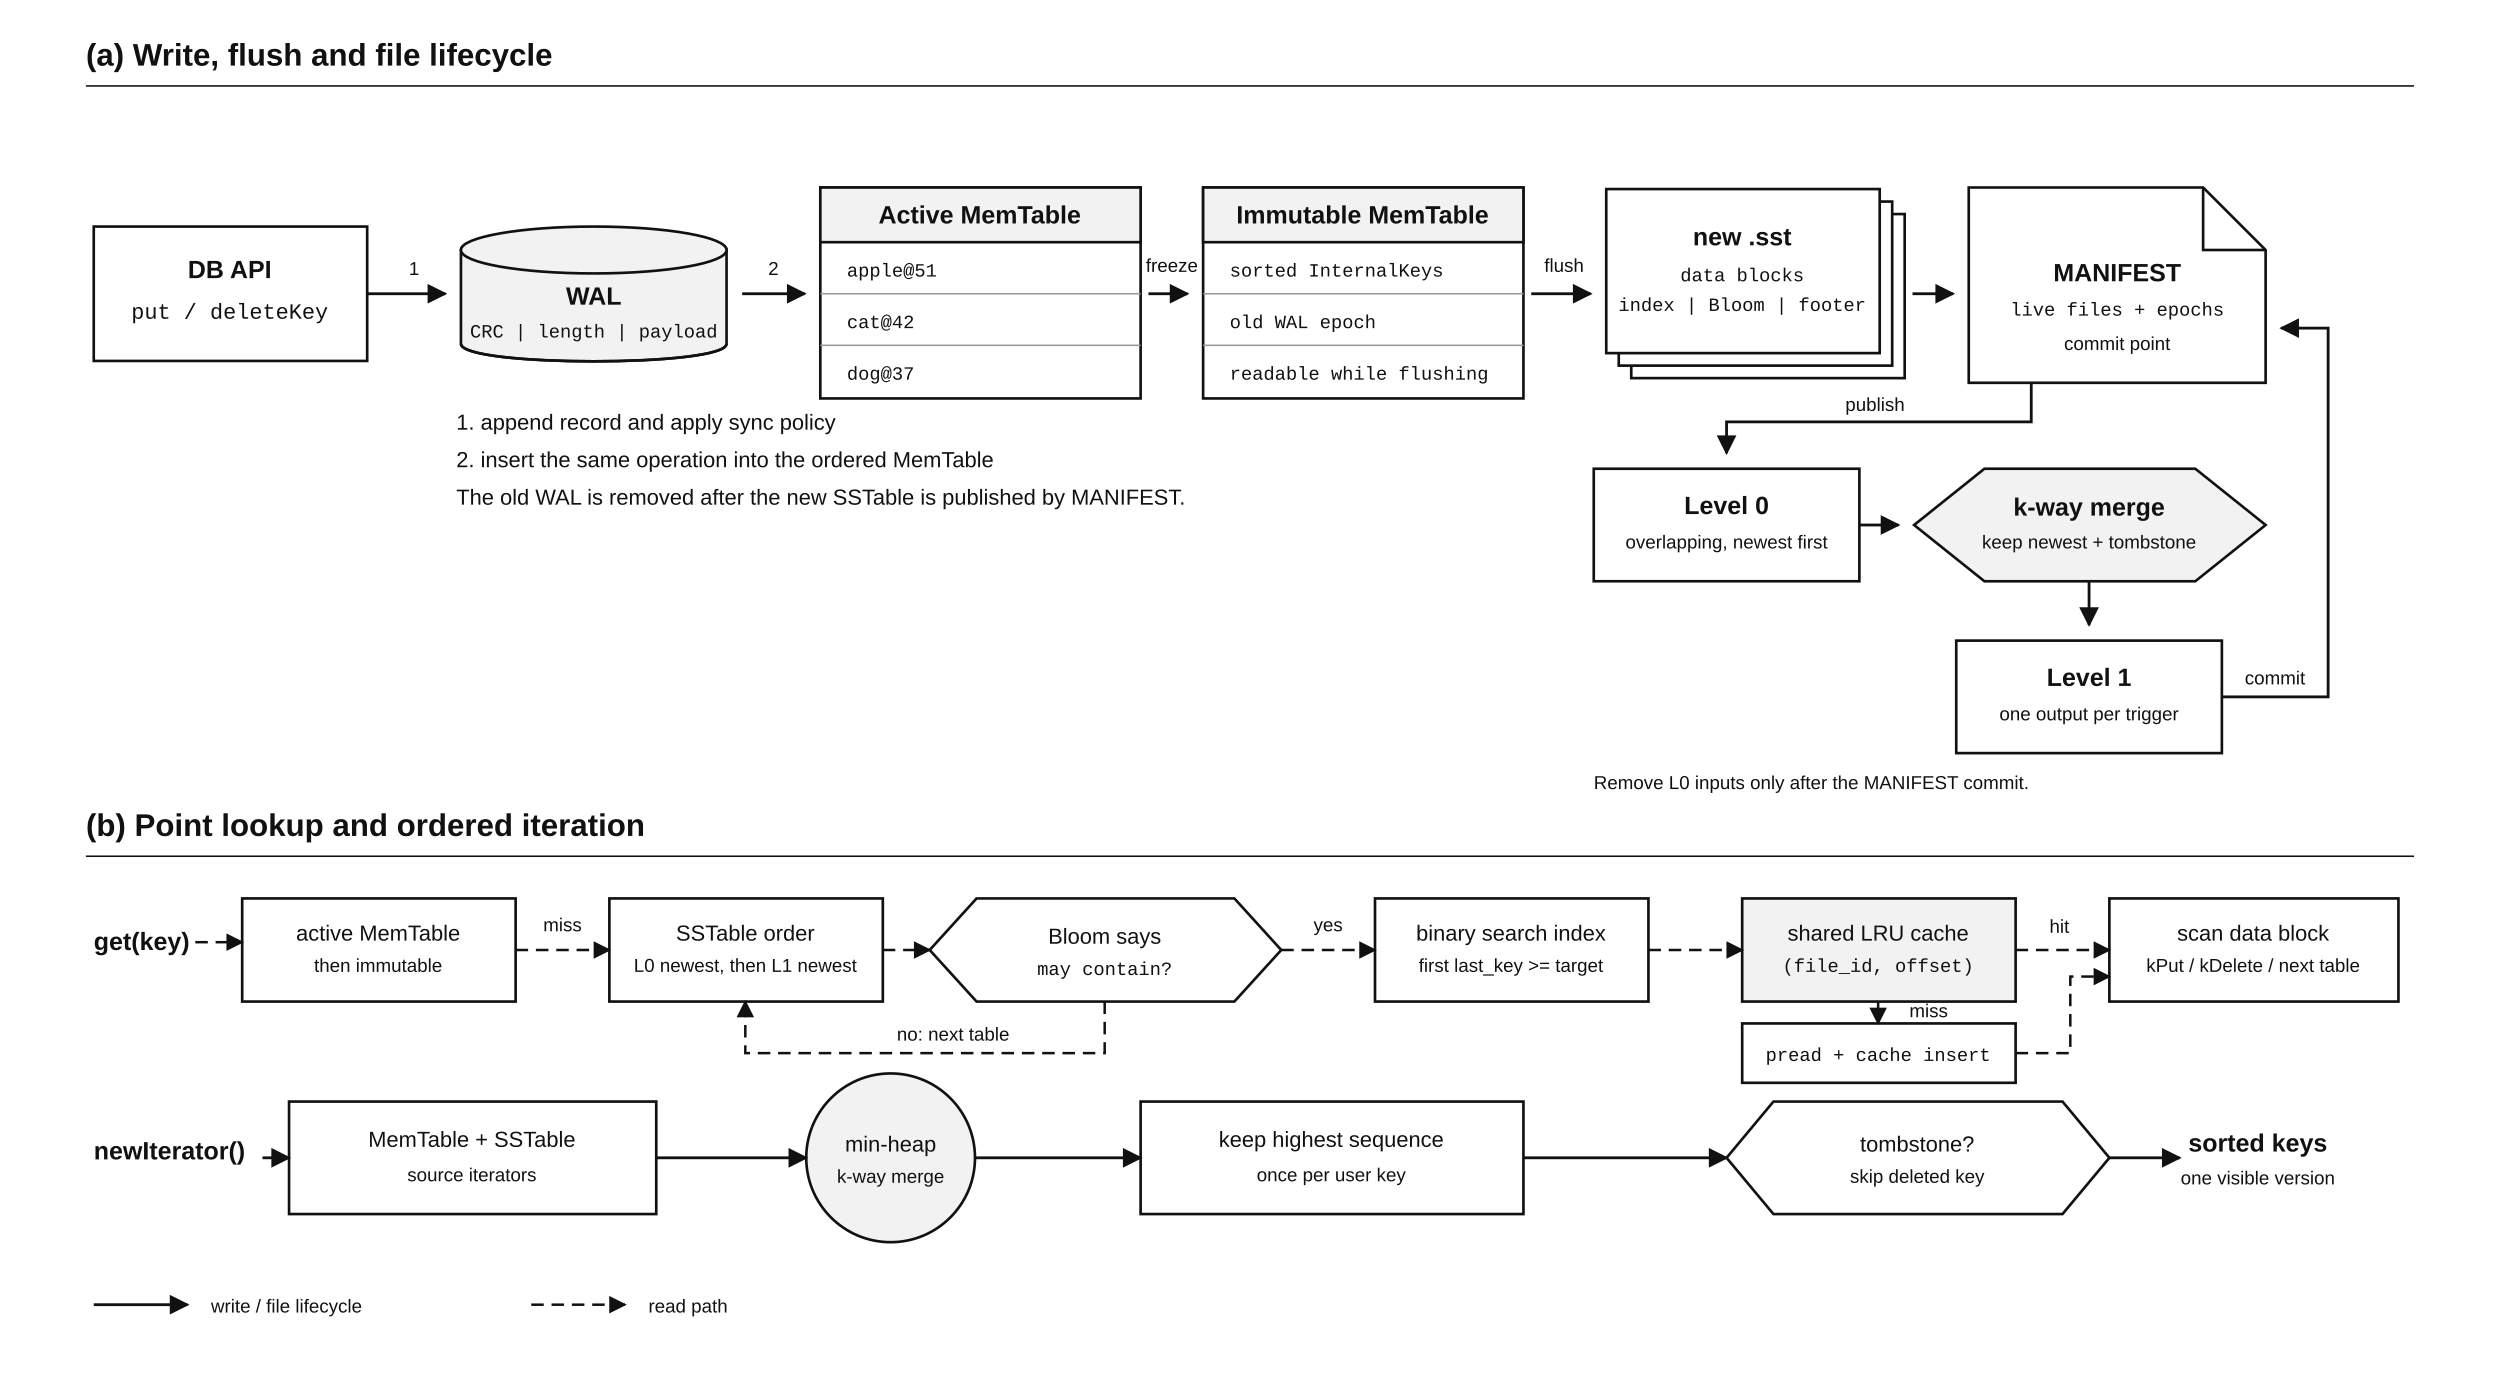
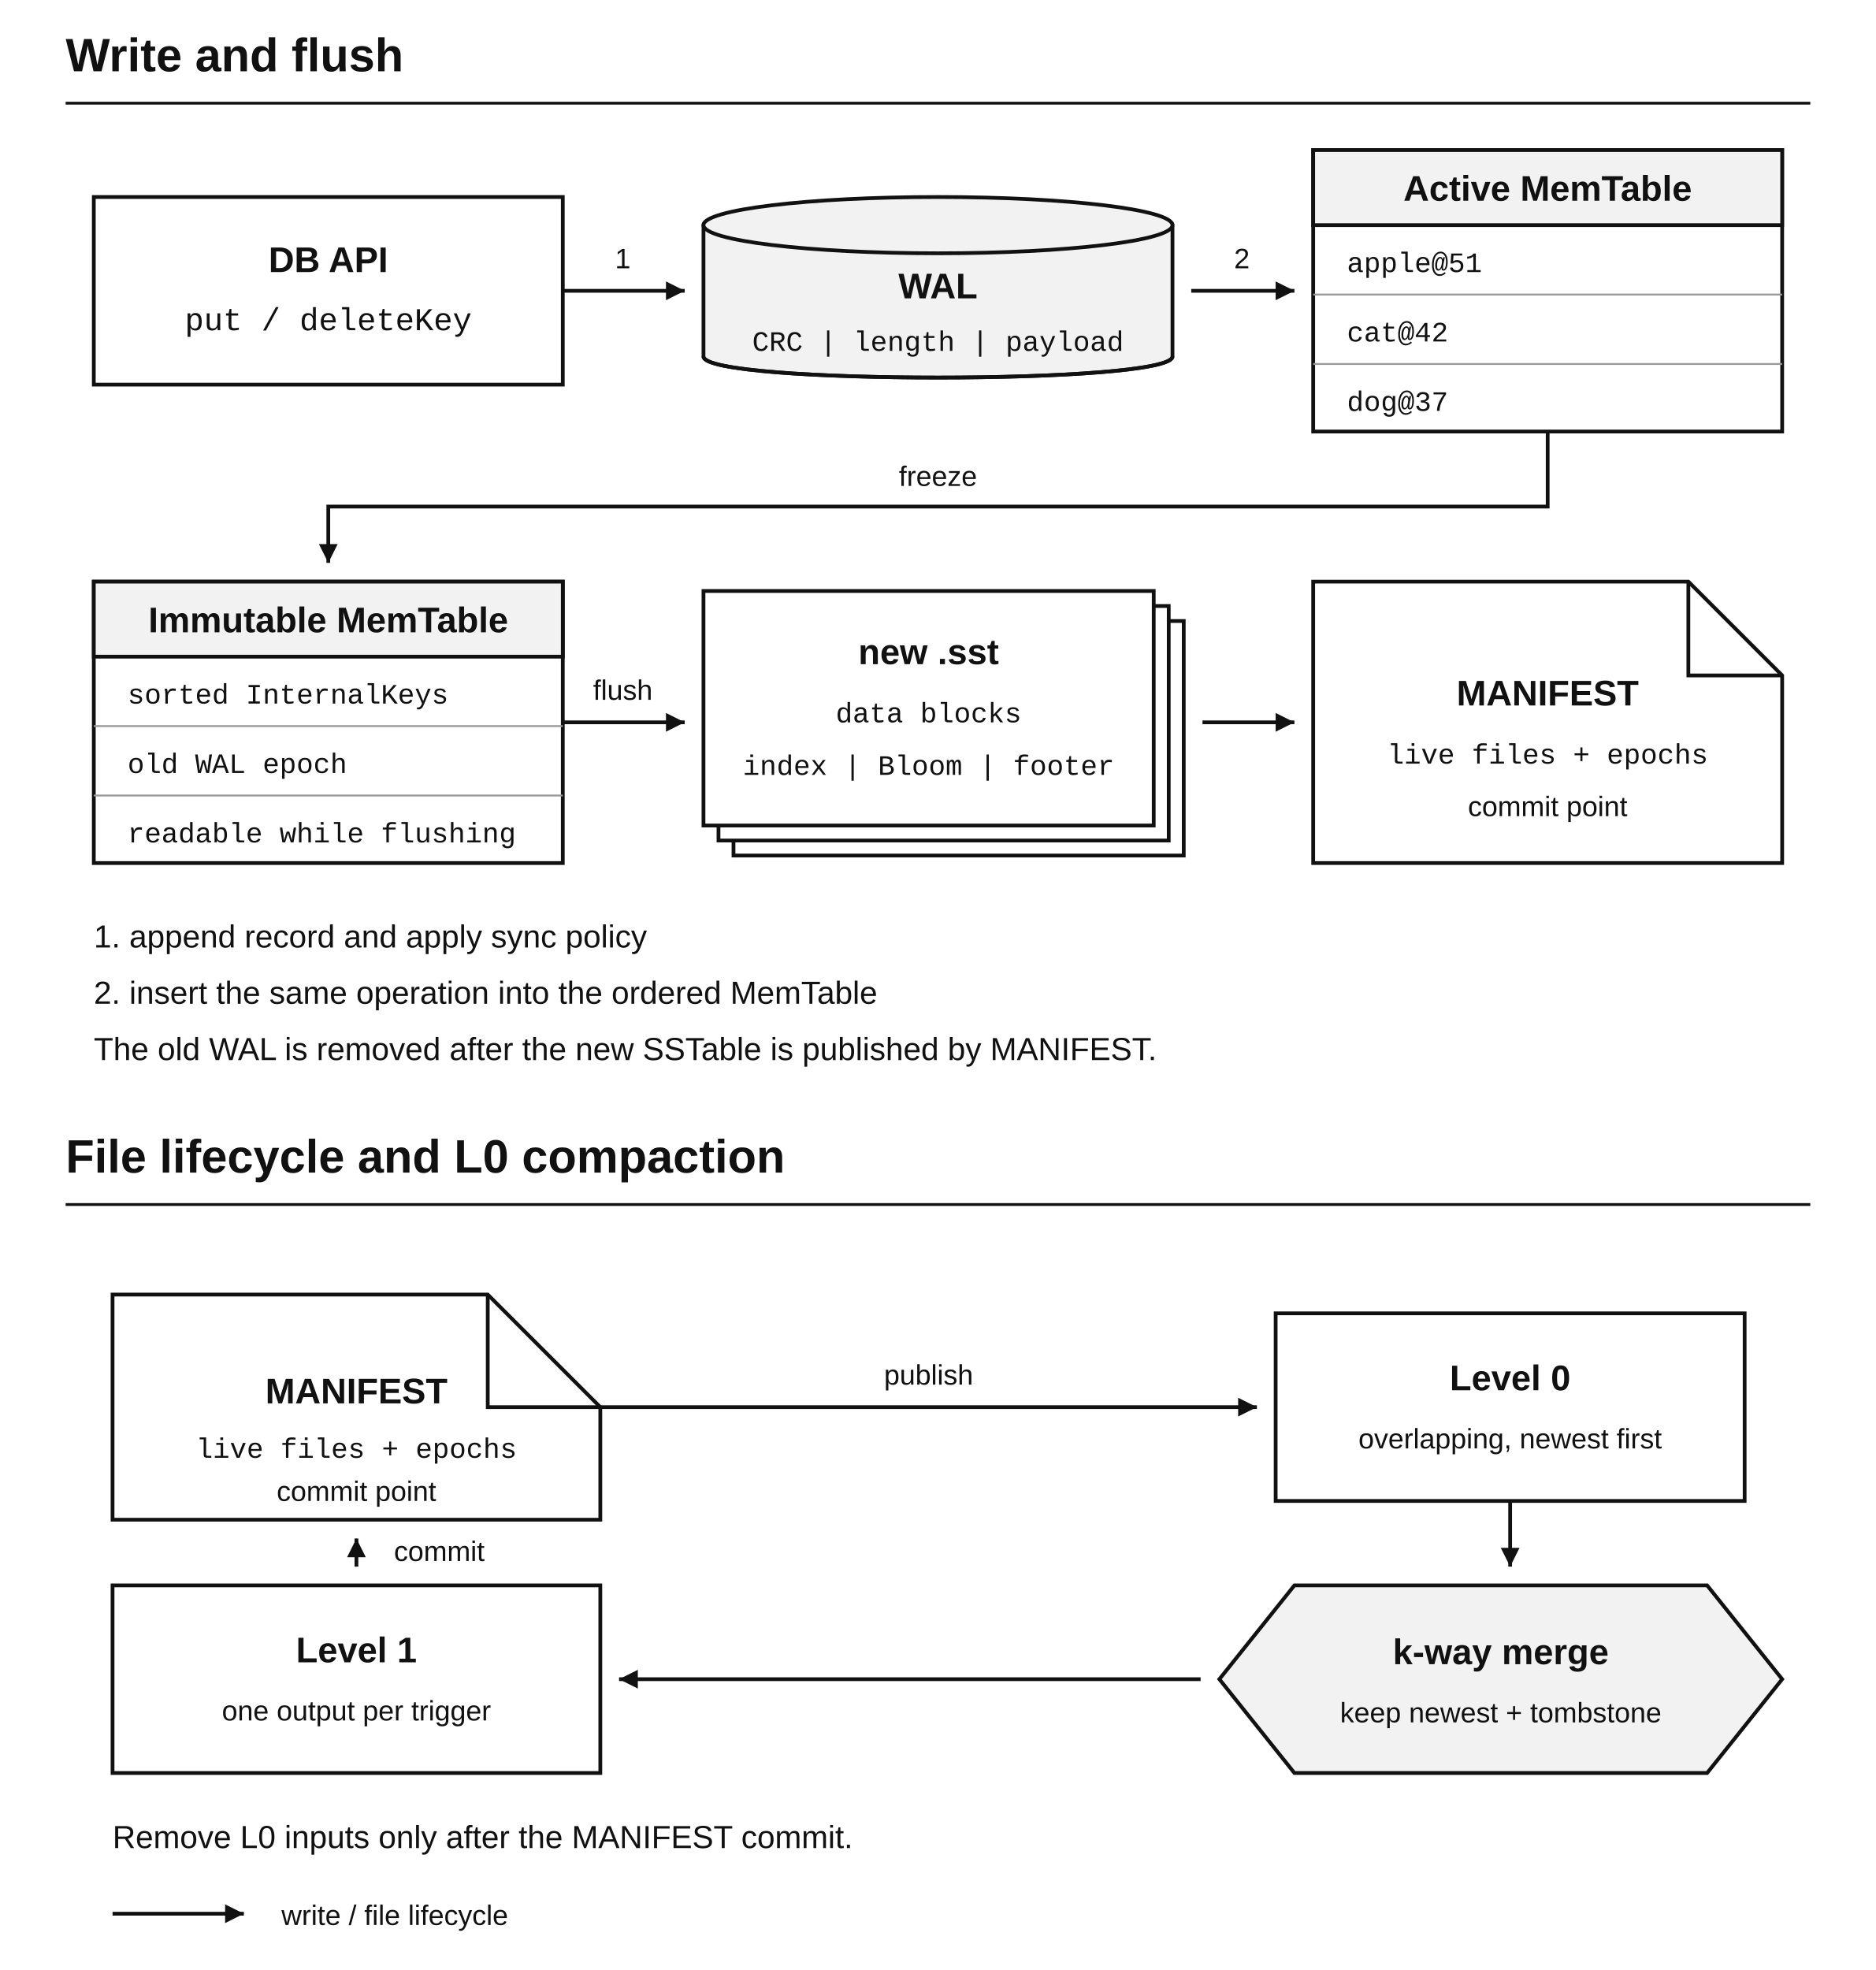
- <svg xmlns="http://www.w3.org/2000/svg" width="1600" height="880" viewBox="0 0 1600 880">
+ <svg xmlns="http://www.w3.org/2000/svg" width="1000" height="1050" viewBox="0 0 1000 1050">
  <defs>
-     <marker id="arrow" viewBox="0 0 10 10" refX="9" refY="5" markerWidth="7" markerHeight="7" orient="auto-start-reverse">
+     <marker id="arrow" viewBox="0 0 10 10" refX="10" refY="5" markerWidth="10" markerHeight="10" orient="auto" markerUnits="userSpaceOnUse">
      <path d="M 0 0 L 10 5 L 0 10 z" fill="#111" />
    </marker>
  </defs>
  <style>
    text { font-family: Arial, Helvetica, sans-serif; fill: #111; }
-     .heading { font-size: 20px; font-weight: 700; }
-     .label { font-size: 16px; font-weight: 700; }
-     .text { font-size: 14px; }
-     .small { font-size: 12px; }
+     .heading { font-size: 25px; font-weight: 700; }
+     .label { font-size: 19px; font-weight: 700; }
+     .text { font-size: 17px; }
+     .small { font-size: 15px; }
    .mono { font-family: Consolas, "Liberation Mono", monospace; }
-     .box { fill: white; stroke: #111; stroke-width: 1.7; }
-     .light { fill: #f2f2f2; stroke: #111; stroke-width: 1.7; }
-     .line { fill: none; stroke: #111; stroke-width: 1.8; marker-end: url(#arrow); }
-     .read { fill: none; stroke: #111; stroke-width: 1.6; stroke-dasharray: 8 5; marker-end: url(#arrow); }
+     .box { fill: white; stroke: #111; stroke-width: 2; }
+     .light { fill: #f2f2f2; stroke: #111; stroke-width: 2; }
+     .line { fill: none; stroke: #111; stroke-width: 2; marker-end: url(#arrow); }
</style>
-   <rect width="1600" height="880" fill="white" />
-   <text class="heading" x="55" y="42">(a) Write, flush and file lifecycle</text>
-   <line x1="55" y1="55" x2="1545" y2="55" stroke="#111" stroke-width="1" />
-   <rect class="box" x="60" y="145" width="175" height="86" />
-   <text class="label" x="147" y="178" text-anchor="middle">DB API</text>
-   <text class="text mono" x="147" y="204" text-anchor="middle">put / deleteKey</text>
-   <path class="light" d="M 295 160 C 295 145, 465 145, 465 160 L 465 220 C 465 235, 295 235, 295 220 Z" />
-   <ellipse cx="380" cy="160" rx="85" ry="15" fill="#f2f2f2" stroke="#111" stroke-width="1.7" />
-   <path d="M 295 220 C 295 235, 465 235, 465 220" fill="none" stroke="#111" stroke-width="1.7" />
-   <text class="label" x="380" y="195" text-anchor="middle">WAL</text>
-   <text class="small mono" x="380" y="216" text-anchor="middle">CRC | length | payload</text>
-   <rect class="box" x="525" y="120" width="205" height="135" />
-   <rect class="light" x="525" y="120" width="205" height="35" />
-   <text class="label" x="627" y="143" text-anchor="middle">Active MemTable</text>
-   <line x1="525" y1="188" x2="730" y2="188" stroke="#999" />
-   <line x1="525" y1="221" x2="730" y2="221" stroke="#999" />
-   <text class="small mono" x="542" y="177">apple@51</text>
-   <text class="small mono" x="542" y="210">cat@42</text>
-   <text class="small mono" x="542" y="243">dog@37</text>
-   <rect class="box" x="770" y="120" width="205" height="135" />
-   <rect class="light" x="770" y="120" width="205" height="35" />
-   <text class="label" x="872" y="143" text-anchor="middle">Immutable MemTable</text>
-   <line x1="770" y1="188" x2="975" y2="188" stroke="#999" />
-   <line x1="770" y1="221" x2="975" y2="221" stroke="#999" />
-   <text class="small mono" x="787" y="177">sorted InternalKeys</text>
-   <text class="small mono" x="787" y="210">old WAL epoch</text>
-   <text class="small mono" x="787" y="243">readable while flushing</text>
-   <rect class="box" x="1044" y="137" width="175" height="105" />
-   <rect class="box" x="1036" y="129" width="175" height="105" />
-   <rect class="box" x="1028" y="121" width="175" height="105" />
-   <text class="label" x="1115" y="157" text-anchor="middle">new .sst</text>
-   <text class="small mono" x="1115" y="180" text-anchor="middle">data blocks</text>
-   <text class="small mono" x="1115" y="199" text-anchor="middle">index | Bloom | footer</text>
-   <path class="box" d="M 1260 120 L 1410 120 L 1450 160 L 1450 245 L 1260 245 Z" />
-   <path d="M 1410 120 L 1410 160 L 1450 160" fill="none" stroke="#111" stroke-width="1.7" />
-   <text class="label" x="1355" y="180" text-anchor="middle">MANIFEST</text>
-   <text class="small mono" x="1355" y="202" text-anchor="middle">live files + epochs</text>
-   <text class="small" x="1355" y="224" text-anchor="middle">commit point</text>
-   <path class="line" d="M 235 188 L 285 188" />
-   <text class="small" x="265" y="176" text-anchor="middle">1</text>
-   <path class="line" d="M 475 188 L 515 188" />
-   <text class="small" x="495" y="176" text-anchor="middle">2</text>
-   <path class="line" d="M 735 188 L 760 188" />
-   <text class="small" x="750" y="174" text-anchor="middle">freeze</text>
-   <path class="line" d="M 980 188 L 1018 188" />
-   <text class="small" x="1001" y="174" text-anchor="middle">flush</text>
-   <path class="line" d="M 1224 188 L 1250 188" />
-   <text class="text" x="292" y="275">1. append record and apply sync policy</text>
-   <text class="text" x="292" y="299">2. insert the same operation into the ordered MemTable</text>
-   <text class="text" x="292" y="323">The old WAL is removed after the new SSTable is published by MANIFEST.</text>
-   <rect class="box" x="1020" y="300" width="170" height="72" />
-   <text class="label" x="1105" y="329" text-anchor="middle">Level 0</text>
-   <text class="small" x="1105" y="351" text-anchor="middle">overlapping, newest first</text>
-   <polygon class="light" points="1270,300 1405,300 1450,336 1405,372 1270,372 1225,336" />
-   <text class="label" x="1337" y="330" text-anchor="middle">k-way merge</text>
-   <text class="small" x="1337" y="351" text-anchor="middle">keep newest + tombstone</text>
-   <rect class="box" x="1252" y="410" width="170" height="72" />
-   <text class="label" x="1337" y="439" text-anchor="middle">Level 1</text>
-   <text class="small" x="1337" y="461" text-anchor="middle">one output per trigger</text>
-   <path class="line" d="M 1300 245 L 1300 270 L 1105 270 L 1105 290" />
-   <text class="small" x="1200" y="263" text-anchor="middle">publish</text>
-   <path class="line" d="M 1190 336 L 1215 336" />
-   <path class="line" d="M 1337 372 L 1337 400" />
-   <path class="line" d="M 1422 446 L 1490 446 L 1490 210 L 1460 210" />
-   <text class="small" x="1456" y="438" text-anchor="middle">commit</text>
-   <text class="small" x="1020" y="505">Remove L0 inputs only after the MANIFEST commit.</text>
-   <text class="heading" x="55" y="535">(b) Point lookup and ordered iteration</text>
-   <line x1="55" y1="548" x2="1545" y2="548" stroke="#111" stroke-width="1" />
-   <text class="label" x="60" y="608">get(key)</text>
-   <rect class="box" x="155" y="575" width="175" height="66" />
-   <text class="text" x="242" y="602" text-anchor="middle">active MemTable</text>
-   <text class="small" x="242" y="622" text-anchor="middle">then immutable</text>
-   <rect class="box" x="390" y="575" width="175" height="66" />
-   <text class="text" x="477" y="602" text-anchor="middle">SSTable order</text>
-   <text class="small" x="477" y="622" text-anchor="middle">L0 newest, then L1 newest</text>
-   <polygon class="box" points="625,575 790,575 820,608 790,641 625,641 595,608" />
-   <text class="text" x="707" y="604" text-anchor="middle">Bloom says</text>
-   <text class="small mono" x="707" y="624" text-anchor="middle">may contain?</text>
-   <rect class="box" x="880" y="575" width="175" height="66" />
-   <text class="text" x="967" y="602" text-anchor="middle">binary search index</text>
-   <text class="small" x="967" y="622" text-anchor="middle">first last_key &gt;= target</text>
-   <rect class="light" x="1115" y="575" width="175" height="66" />
-   <text class="text" x="1202" y="602" text-anchor="middle">shared LRU cache</text>
-   <text class="small mono" x="1202" y="622" text-anchor="middle">(file_id, offset)</text>
-   <rect class="box" x="1350" y="575" width="185" height="66" />
-   <text class="text" x="1442" y="602" text-anchor="middle">scan data block</text>
-   <text class="small" x="1442" y="622" text-anchor="middle">kPut / kDelete / next table</text>
-   <rect class="box" x="1115" y="655" width="175" height="38" />
-   <text class="small mono" x="1202" y="679" text-anchor="middle">pread + cache insert</text>
-   <path class="read" d="M 125 603 L 155 603" />
-   <path class="read" d="M 330 608 L 390 608" />
-   <path class="read" d="M 565 608 L 595 608" />
-   <path class="read" d="M 820 608 L 880 608" />
-   <path class="read" d="M 707 641 L 707 674 L 477 674 L 477 641" />
-   <path class="read" d="M 1055 608 L 1115 608" />
-   <path class="read" d="M 1290 608 L 1350 608" />
-   <path class="read" d="M 1202 641 L 1202 655" />
-   <path class="read" d="M 1290 674 L 1325 674 L 1325 625 L 1350 625" />
-   <text class="small" x="360" y="596" text-anchor="middle">miss</text>
-   <text class="small" x="850" y="596" text-anchor="middle">yes</text>
-   <text class="small" x="610" y="666" text-anchor="middle">no: next table</text>
-   <text class="small" x="1318" y="597" text-anchor="middle">hit</text>
-   <text class="small" x="1222" y="651">miss</text>
-   <text class="label" x="60" y="742">newIterator()</text>
-   <rect class="box" x="185" y="705" width="235" height="72" />
-   <text class="text" x="302" y="734" text-anchor="middle">MemTable + SSTable</text>
-   <text class="small" x="302" y="756" text-anchor="middle">source iterators</text>
-   <circle class="light" cx="570" cy="741" r="54" />
-   <text class="text" x="570" y="737" text-anchor="middle">min-heap</text>
-   <text class="small" x="570" y="757" text-anchor="middle">k-way merge</text>
-   <rect class="box" x="730" y="705" width="245" height="72" />
-   <text class="text" x="852" y="734" text-anchor="middle">keep highest sequence</text>
-   <text class="small" x="852" y="756" text-anchor="middle">once per user key</text>
-   <polygon class="box" points="1135,705 1320,705 1350,741 1320,777 1135,777 1105,741" />
-   <text class="text" x="1227" y="737" text-anchor="middle">tombstone?</text>
-   <text class="small" x="1227" y="757" text-anchor="middle">skip deleted key</text>
-   <text class="label" x="1445" y="737" text-anchor="middle">sorted keys</text>
-   <text class="small" x="1445" y="758" text-anchor="middle">one visible version</text>
-   <path class="line" d="M 168 741 L 185 741" />
-   <path class="line" d="M 420 741 L 516 741" />
-   <path class="line" d="M 624 741 L 730 741" />
-   <path class="line" d="M 975 741 L 1105 741" />
-   <path class="line" d="M 1350 741 L 1395 741" />
-   <line x1="60" y1="835" x2="120" y2="835" stroke="#111" stroke-width="1.8" marker-end="url(#arrow)" />
-   <text class="small" x="135" y="840">write / file lifecycle</text>
-   <line x1="340" y1="835" x2="400" y2="835" stroke="#111" stroke-width="1.6" stroke-dasharray="8 5" marker-end="url(#arrow)" />
-   <text class="small" x="415" y="840">read path</text>
+   <rect width="1000" height="1050" fill="white" />
+   <text class="heading" x="35" y="38">Write and flush</text>
+   <line x1="35" y1="55" x2="965" y2="55" stroke="#111" stroke-width="1.5" />
+   <rect class="box" x="50" y="105" width="250" height="100" />
+   <text class="label" x="175" y="145" text-anchor="middle">DB API</text>
+   <text class="text mono" x="175" y="176" text-anchor="middle">put / deleteKey</text>
+   <path class="light" d="M 375 120 C 375 105, 625 105, 625 120 L 625 190 C 625 205, 375 205, 375 190 Z" />
+   <ellipse cx="500" cy="120" rx="125" ry="15" fill="#f2f2f2" stroke="#111" stroke-width="2" />
+   <path d="M 375 190 C 375 205, 625 205, 625 190" fill="none" stroke="#111" stroke-width="2" />
+   <text class="label" x="500" y="159" text-anchor="middle">WAL</text>
+   <text class="small mono" x="500" y="187" text-anchor="middle">CRC | length | payload</text>
+   <rect class="box" x="700" y="80" width="250" height="150" />
+   <rect class="light" x="700" y="80" width="250" height="40" />
+   <text class="label" x="825" y="107" text-anchor="middle">Active MemTable</text>
+   <line x1="700" y1="157" x2="950" y2="157" stroke="#999" />
+   <line x1="700" y1="194" x2="950" y2="194" stroke="#999" />
+   <text class="small mono" x="718" y="145">apple@51</text>
+   <text class="small mono" x="718" y="182">cat@42</text>
+   <text class="small mono" x="718" y="219">dog@37</text>
+   <path class="line" d="M 300 155 L 365 155" />
+   <text class="small" x="332" y="143" text-anchor="middle">1</text>
+   <path class="line" d="M 635 155 L 690 155" />
+   <text class="small" x="662" y="143" text-anchor="middle">2</text>
+   <rect class="box" x="50" y="310" width="250" height="150" />
+   <rect class="light" x="50" y="310" width="250" height="40" />
+   <text class="label" x="175" y="337" text-anchor="middle">Immutable MemTable</text>
+   <line x1="50" y1="387" x2="300" y2="387" stroke="#999" />
+   <line x1="50" y1="424" x2="300" y2="424" stroke="#999" />
+   <text class="small mono" x="68" y="375">sorted InternalKeys</text>
+   <text class="small mono" x="68" y="412">old WAL epoch</text>
+   <text class="small mono" x="68" y="449">readable while flushing</text>
+   <rect class="box" x="391" y="331" width="240" height="125" />
+   <rect class="box" x="383" y="323" width="240" height="125" />
+   <rect class="box" x="375" y="315" width="240" height="125" />
+   <text class="label" x="495" y="354" text-anchor="middle">new .sst</text>
+   <text class="small mono" x="495" y="385" text-anchor="middle">data blocks</text>
+   <text class="small mono" x="495" y="413" text-anchor="middle">index | Bloom | footer</text>
+   <path class="box" d="M 700 310 L 900 310 L 950 360 L 950 460 L 700 460 Z" />
+   <path d="M 900 310 L 900 360 L 950 360" fill="none" stroke="#111" stroke-width="2" />
+   <text class="label" x="825" y="376" text-anchor="middle">MANIFEST</text>
+   <text class="small mono" x="825" y="407" text-anchor="middle">live files + epochs</text>
+   <text class="small" x="825" y="435" text-anchor="middle">commit point</text>
+   <path class="line" d="M 825 230 L 825 270 L 175 270 L 175 300" />
+   <text class="small" x="500" y="259" text-anchor="middle">freeze</text>
+   <path class="line" d="M 300 385 L 365 385" />
+   <text class="small" x="332" y="373" text-anchor="middle">flush</text>
+   <path class="line" d="M 641 385 L 690 385" />
+   <text class="text" x="50" y="505">1. append record and apply sync policy</text>
+   <text class="text" x="50" y="535">2. insert the same operation into the ordered MemTable</text>
+   <text class="text" x="50" y="565">The old WAL is removed after the new SSTable is published by MANIFEST.</text>
+   <text class="heading" x="35" y="625">File lifecycle and L0 compaction</text>
+   <line x1="35" y1="642" x2="965" y2="642" stroke="#111" stroke-width="1.5" />
+   <path class="box" d="M 60 690 L 260 690 L 320 750 L 320 810 L 60 810 Z" />
+   <path d="M 260 690 L 260 750 L 320 750" fill="none" stroke="#111" stroke-width="2" />
+   <text class="label" x="190" y="748" text-anchor="middle">MANIFEST</text>
+   <text class="small mono" x="190" y="777" text-anchor="middle">live files + epochs</text>
+   <text class="small" x="190" y="800" text-anchor="middle">commit point</text>
+   <rect class="box" x="680" y="700" width="250" height="100" />
+   <text class="label" x="805" y="741" text-anchor="middle">Level 0</text>
+   <text class="small" x="805" y="772" text-anchor="middle">overlapping, newest first</text>
+   <polygon class="light" points="690,845 910,845 950,895 910,945 690,945 650,895" />
+   <text class="label" x="800" y="887" text-anchor="middle">k-way merge</text>
+   <text class="small" x="800" y="918" text-anchor="middle">keep newest + tombstone</text>
+   <rect class="box" x="60" y="845" width="260" height="100" />
+   <text class="label" x="190" y="886" text-anchor="middle">Level 1</text>
+   <text class="small" x="190" y="917" text-anchor="middle">one output per trigger</text>
+   <path class="line" d="M 320 750 L 670 750" />
+   <text class="small" x="495" y="738" text-anchor="middle">publish</text>
+   <path class="line" d="M 805 800 L 805 835" />
+   <path class="line" d="M 640 895 L 330 895" />
+   <path class="line" d="M 190 835 L 190 820" />
+   <text class="small" x="210" y="832">commit</text>
+   <text class="text" x="60" y="985">Remove L0 inputs only after the MANIFEST commit.</text>
+   <line x1="60" y1="1020" x2="130" y2="1020" stroke="#111" stroke-width="2" marker-end="url(#arrow)" />
+   <text class="small" x="150" y="1026">write / file lifecycle</text>
</svg>
